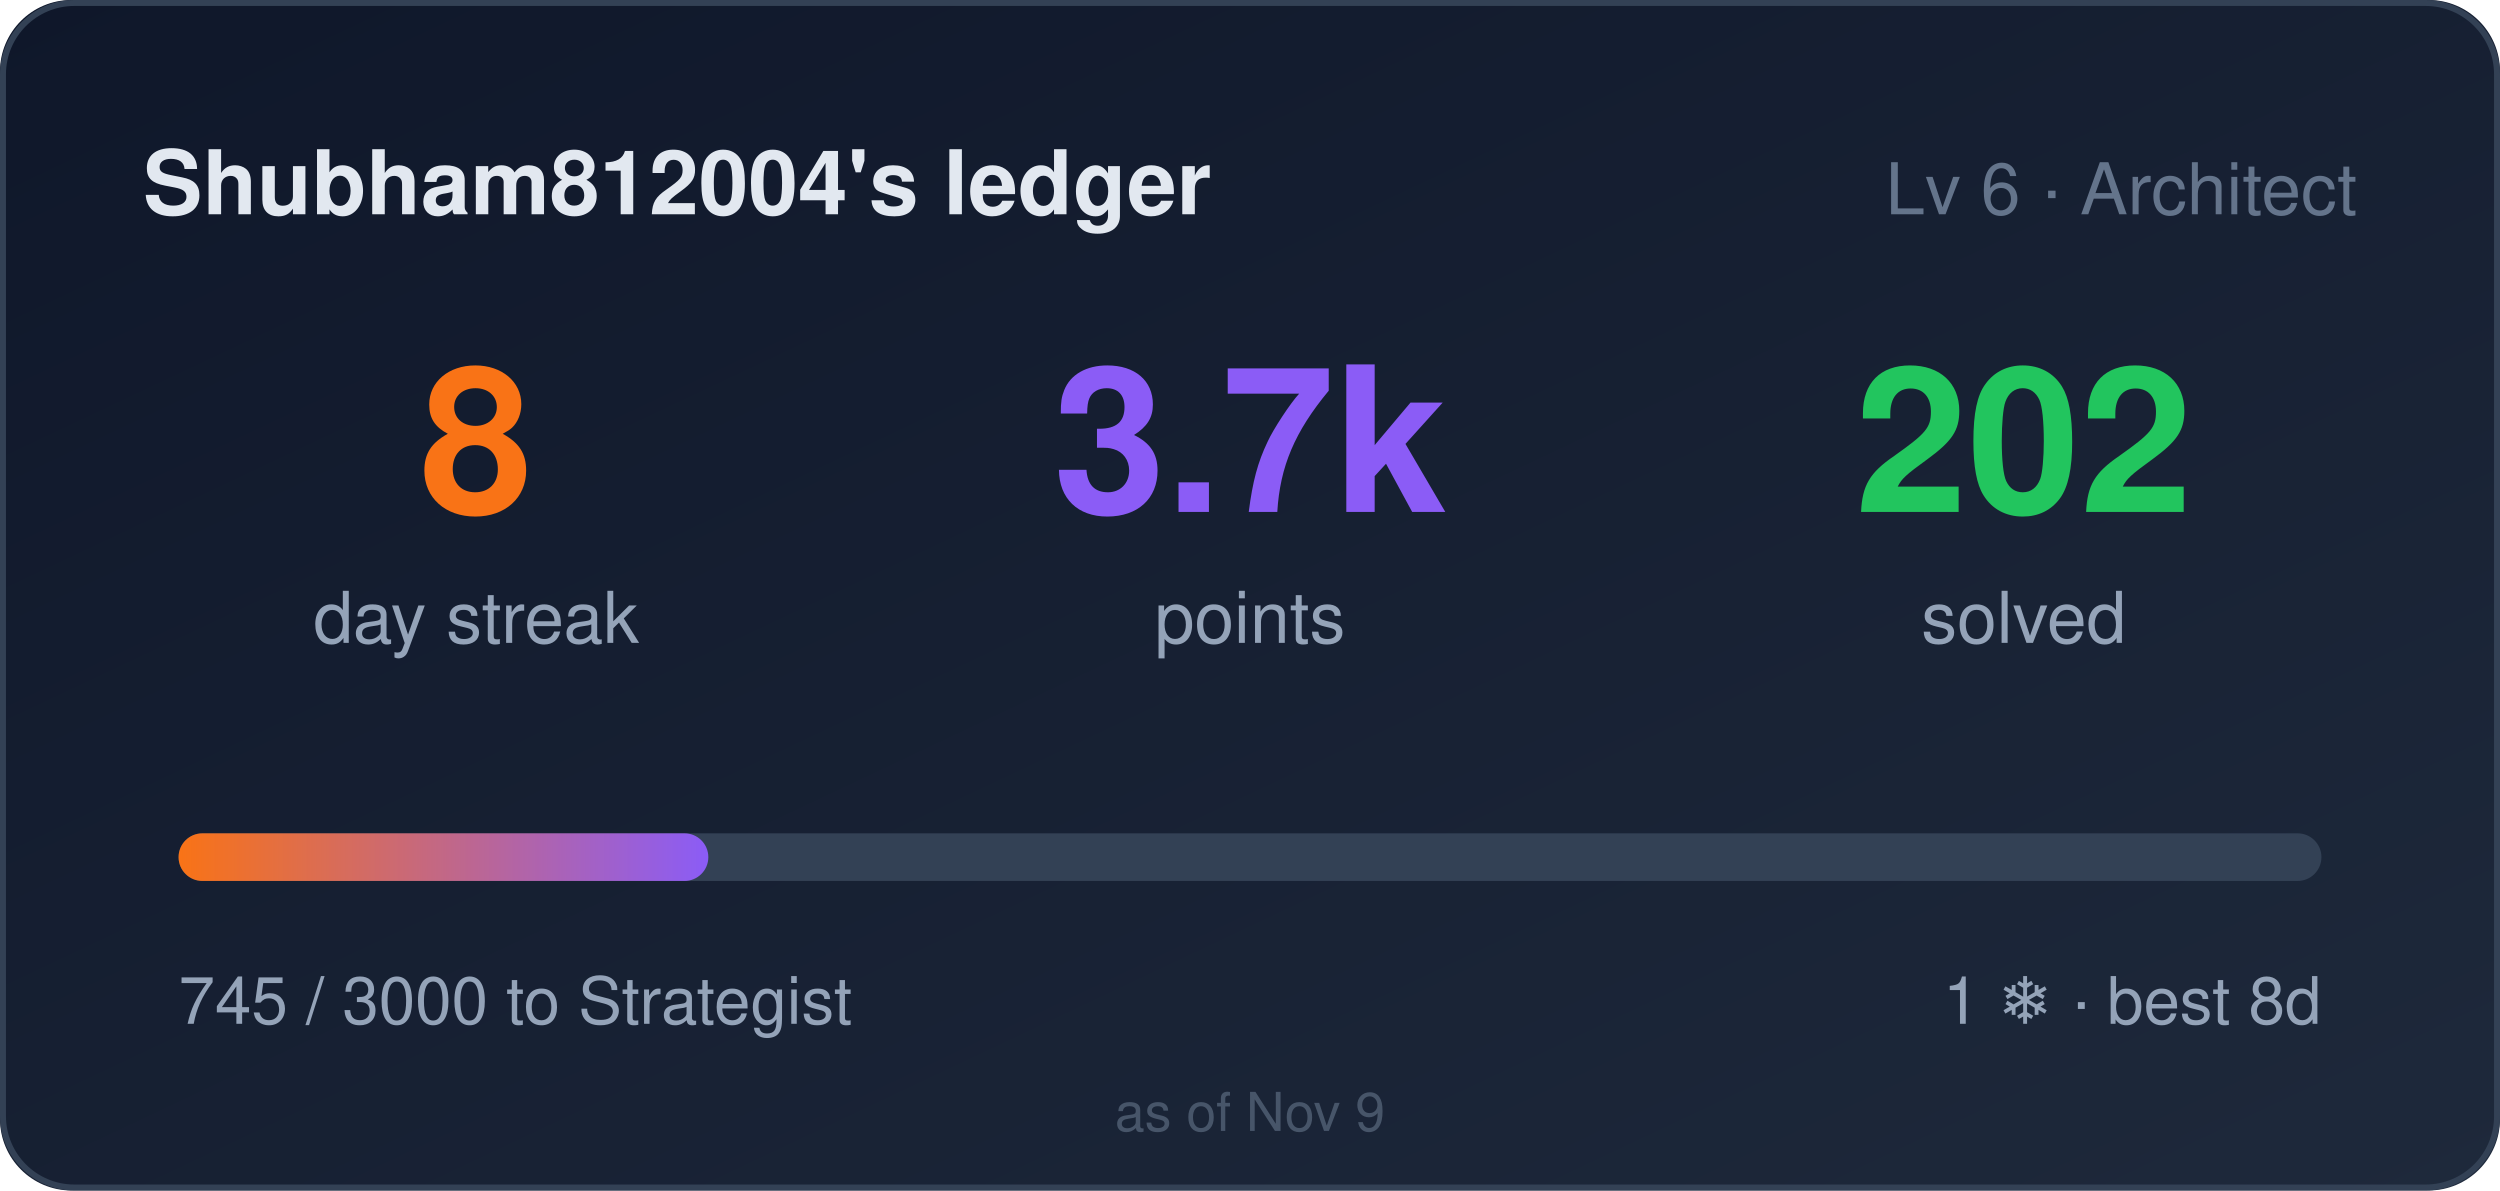
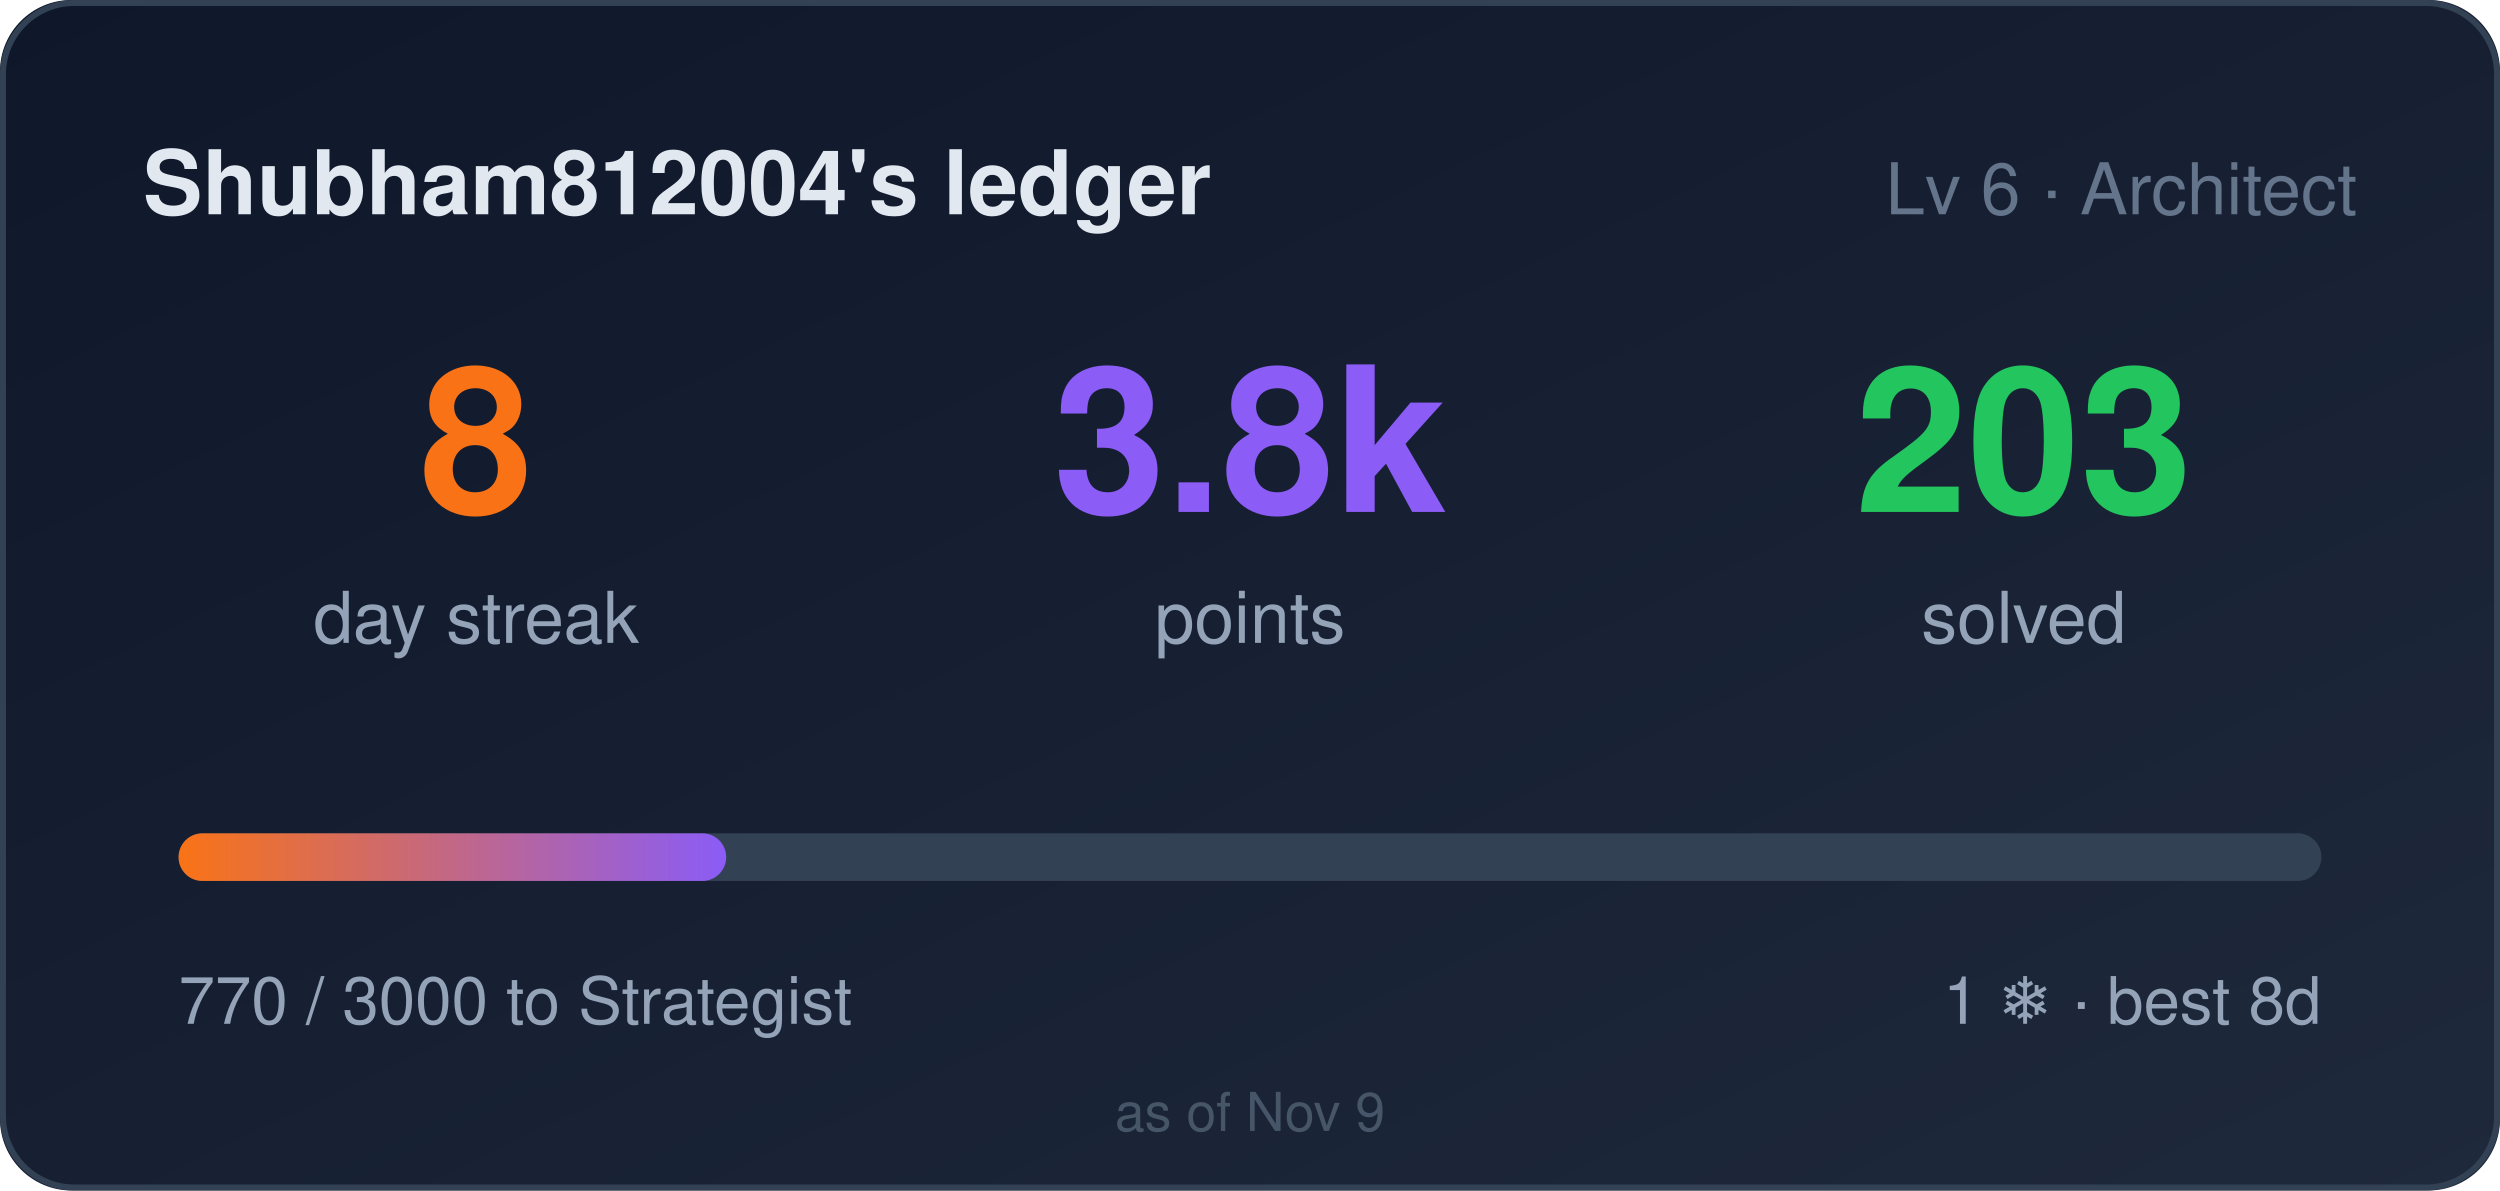
- <svg xmlns="http://www.w3.org/2000/svg" width="420" height="200" role="img" aria-label="Shubham812004's ledger: 8 day streak, 3745 points">
+ <svg xmlns="http://www.w3.org/2000/svg" width="420" height="200" role="img" aria-label="Shubham812004's ledger: 8 day streak, 3770 points">
  <style>
    .bar,.n{transform-box:fill-box}
    .bar{transform-origin:left center}
    @media (prefers-reduced-motion: no-preference){
      .bar{animation:cl-grow .9s cubic-bezier(.22,1,.36,1) both}
      .n{animation:cl-rise .5s ease-out both}
      .n2{animation-delay:.08s}
      .n3{animation-delay:.16s}
    }
    @keyframes cl-grow{from{transform:scaleX(0)}to{transform:scaleX(1)}}
    @keyframes cl-rise{from{opacity:0;transform:translateY(6px)}to{opacity:1;transform:none}}
  </style>
  <defs>
    <linearGradient id="bg" x1="0" y1="0" x2="1" y2="1">
      <stop offset="0" stop-color="#0f172a" />
      <stop offset="1" stop-color="#1e293b" />
    </linearGradient>
    <linearGradient id="bar" x1="0" y1="0" x2="1" y2="0">
      <stop offset="0" stop-color="#f97316" />
      <stop offset="1" stop-color="#8b5cf6" />
    </linearGradient>
  </defs>
  <rect width="420" height="200" rx="12" fill="url(#bg)" />
  <rect x="0.5" y="0.5" width="419" height="199" rx="12" fill="none" stroke="#334155" />
  <text x="24" y="36" fill="#e2e8f0" font-size="15" font-weight="600" font-family="Segoe UI,Helvetica,Arial,sans-serif">Shubham812004's ledger</text>
  <text x="396" y="36" fill="#64748b" font-size="12" text-anchor="end" font-family="Segoe UI,Helvetica,Arial,sans-serif">Lv 6 · Architect</text>
  <g font-family="Segoe UI,Helvetica,Arial,sans-serif">
    <text class="n n1" x="80" y="86" fill="#f97316" font-size="34" font-weight="700" text-anchor="middle">8</text>
    <text x="80" y="108" fill="#94a3b8" font-size="12" text-anchor="middle">day streak</text>
-     <text class="n n2" x="210" y="86" fill="#8b5cf6" font-size="34" font-weight="700" text-anchor="middle">3.7k</text>
+     <text class="n n2" x="210" y="86" fill="#8b5cf6" font-size="34" font-weight="700" text-anchor="middle">3.8k</text>
    <text x="210" y="108" fill="#94a3b8" font-size="12" text-anchor="middle">points</text>
-     <text class="n n3" x="340" y="86" fill="#22c55e" font-size="34" font-weight="700" text-anchor="middle">202</text>
+     <text class="n n3" x="340" y="86" fill="#22c55e" font-size="34" font-weight="700" text-anchor="middle">203</text>
    <text x="340" y="108" fill="#94a3b8" font-size="12" text-anchor="middle">solved</text>
  </g>
  <rect x="30" y="140" width="360" height="8" rx="4" fill="#334155" />
-   <rect class="bar" x="30" y="140" width="89" height="8" rx="4" fill="url(#bar)" />
-   <text x="30" y="172" fill="#94a3b8" font-size="11" font-family="Segoe UI,Helvetica,Arial,sans-serif">745 / 3000 to Strategist</text>
+   <rect class="bar" x="30" y="140" width="92" height="8" rx="4" fill="url(#bar)" />
+   <text x="30" y="172" fill="#94a3b8" font-size="11" font-family="Segoe UI,Helvetica,Arial,sans-serif">770 / 3000 to Strategist</text>
  <text x="390" y="172" fill="#94a3b8" font-size="11" text-anchor="end" font-family="Segoe UI,Helvetica,Arial,sans-serif">1 ❄ · best 8d</text>
  <text x="210" y="190" fill="#475569" font-size="9" text-anchor="middle" font-family="Segoe UI,Helvetica,Arial,sans-serif">as of Nov 9</text>
</svg>
